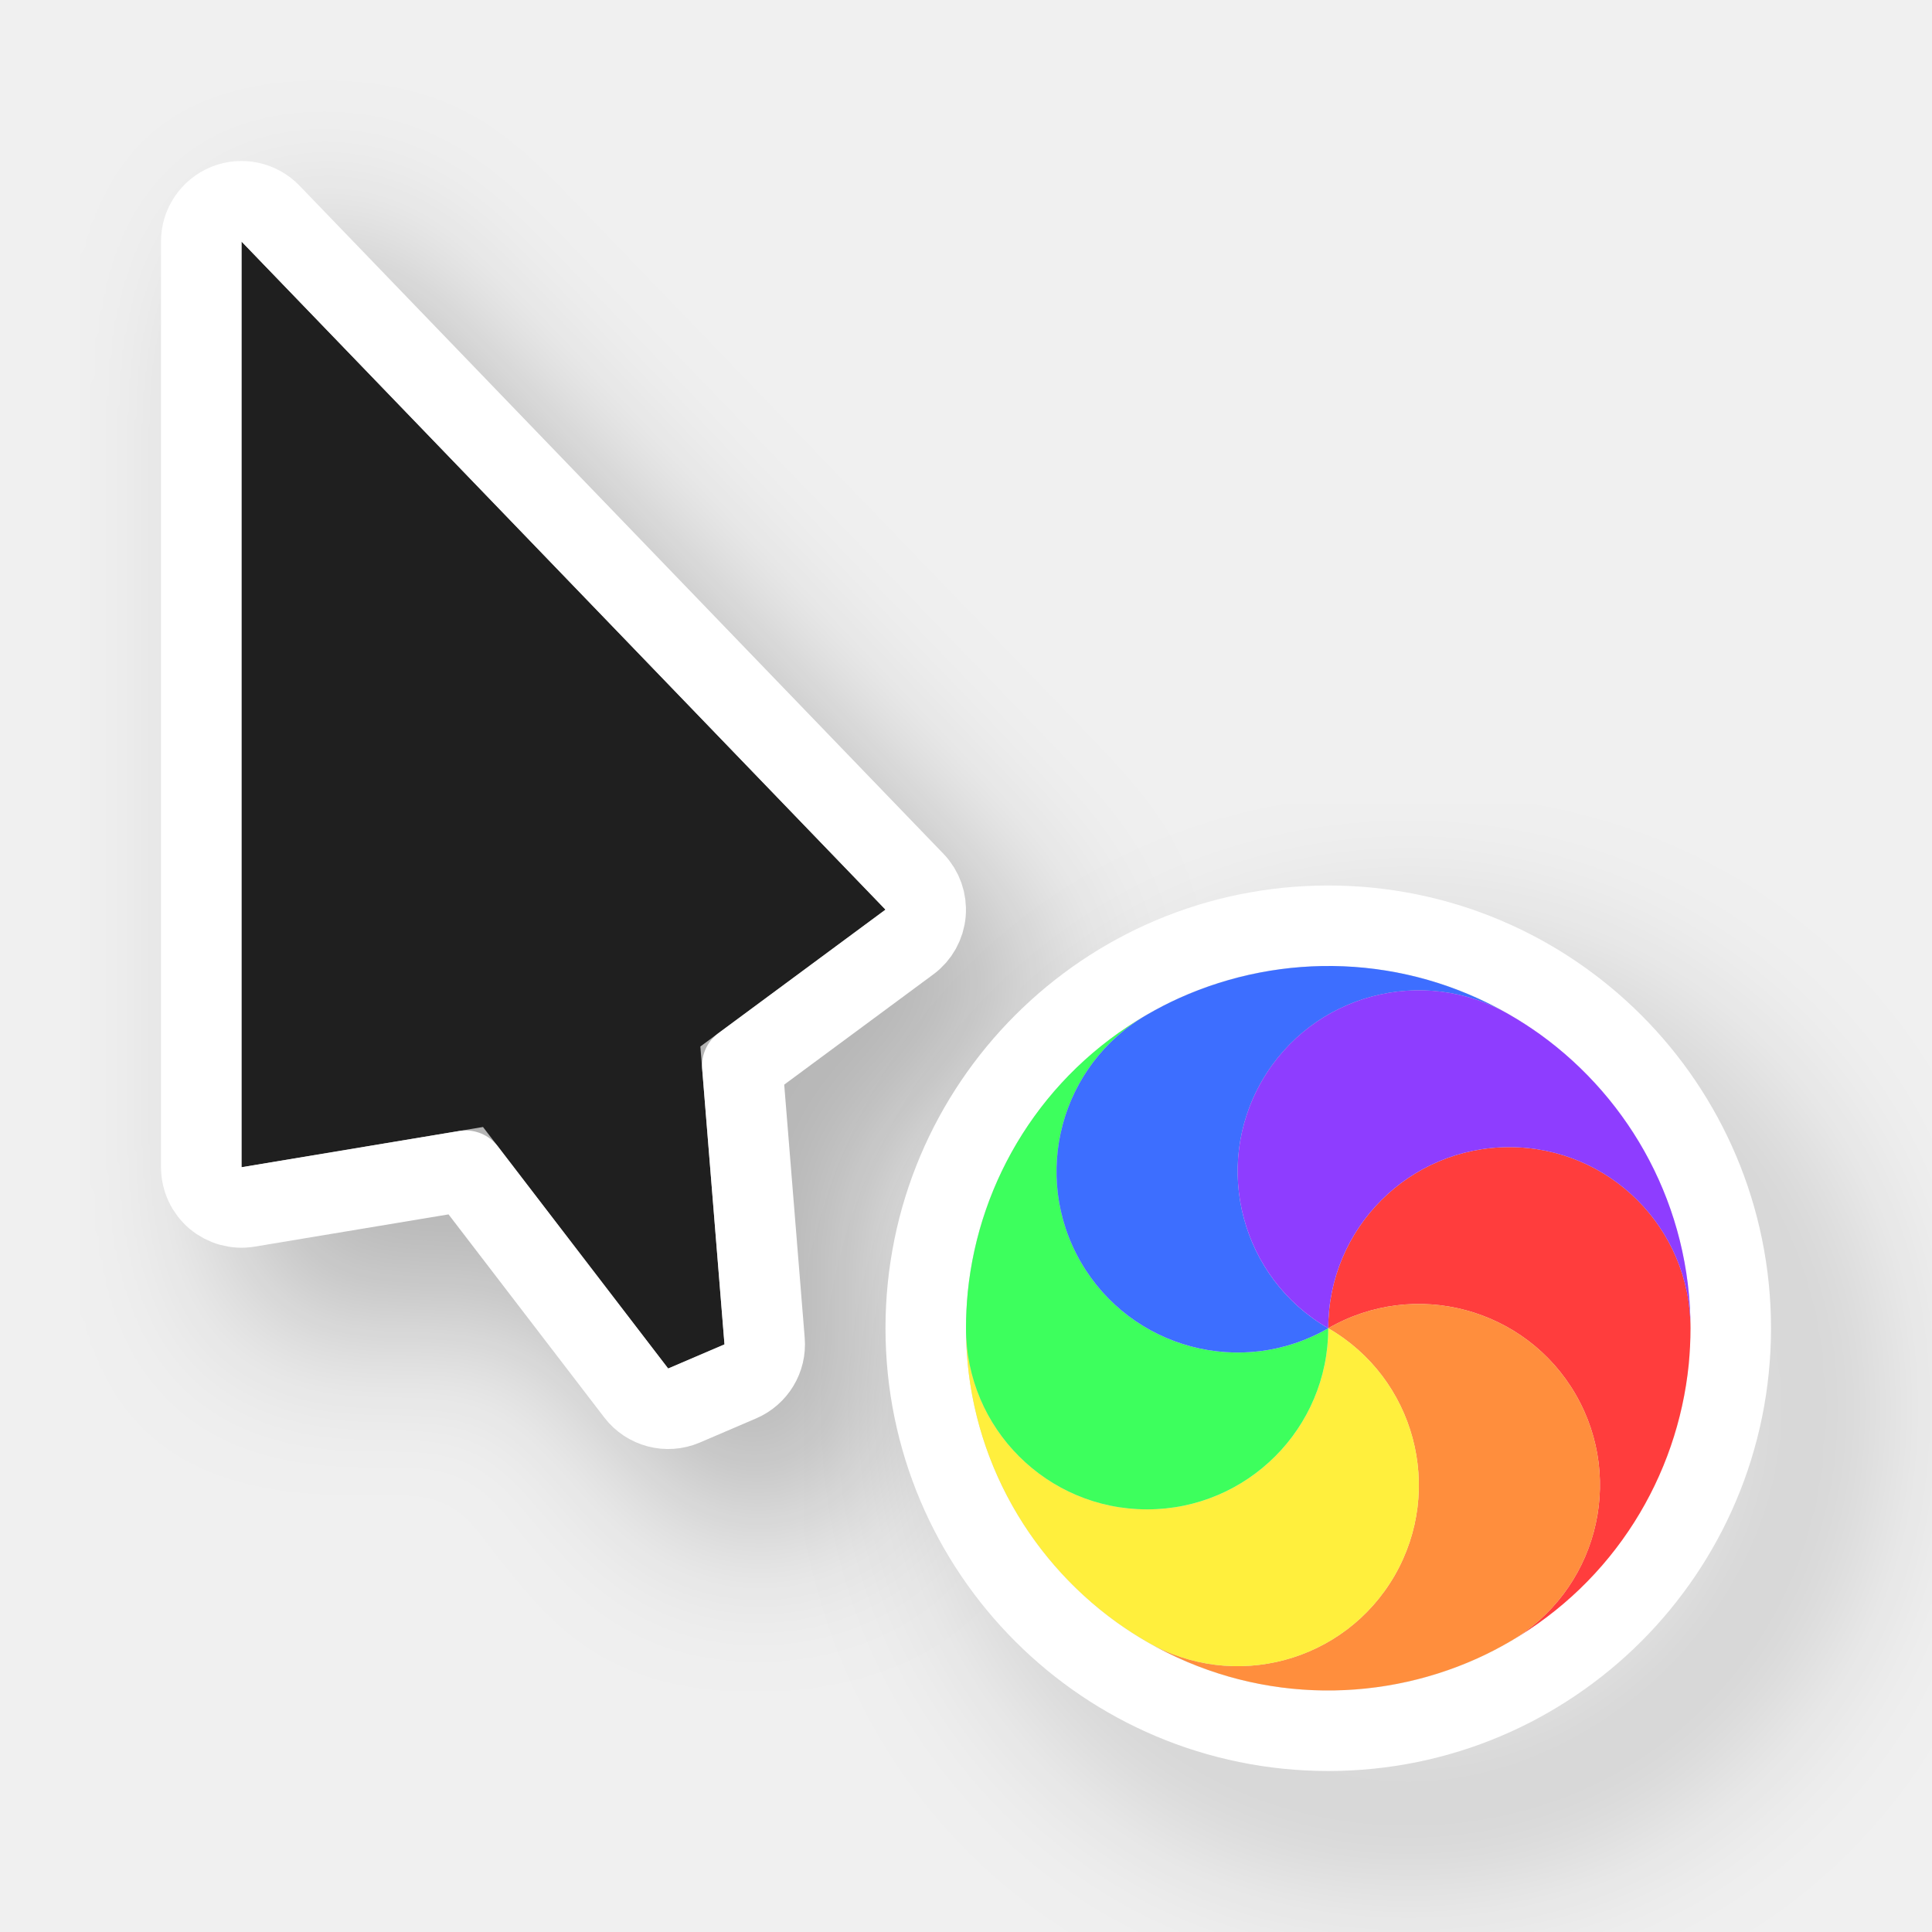
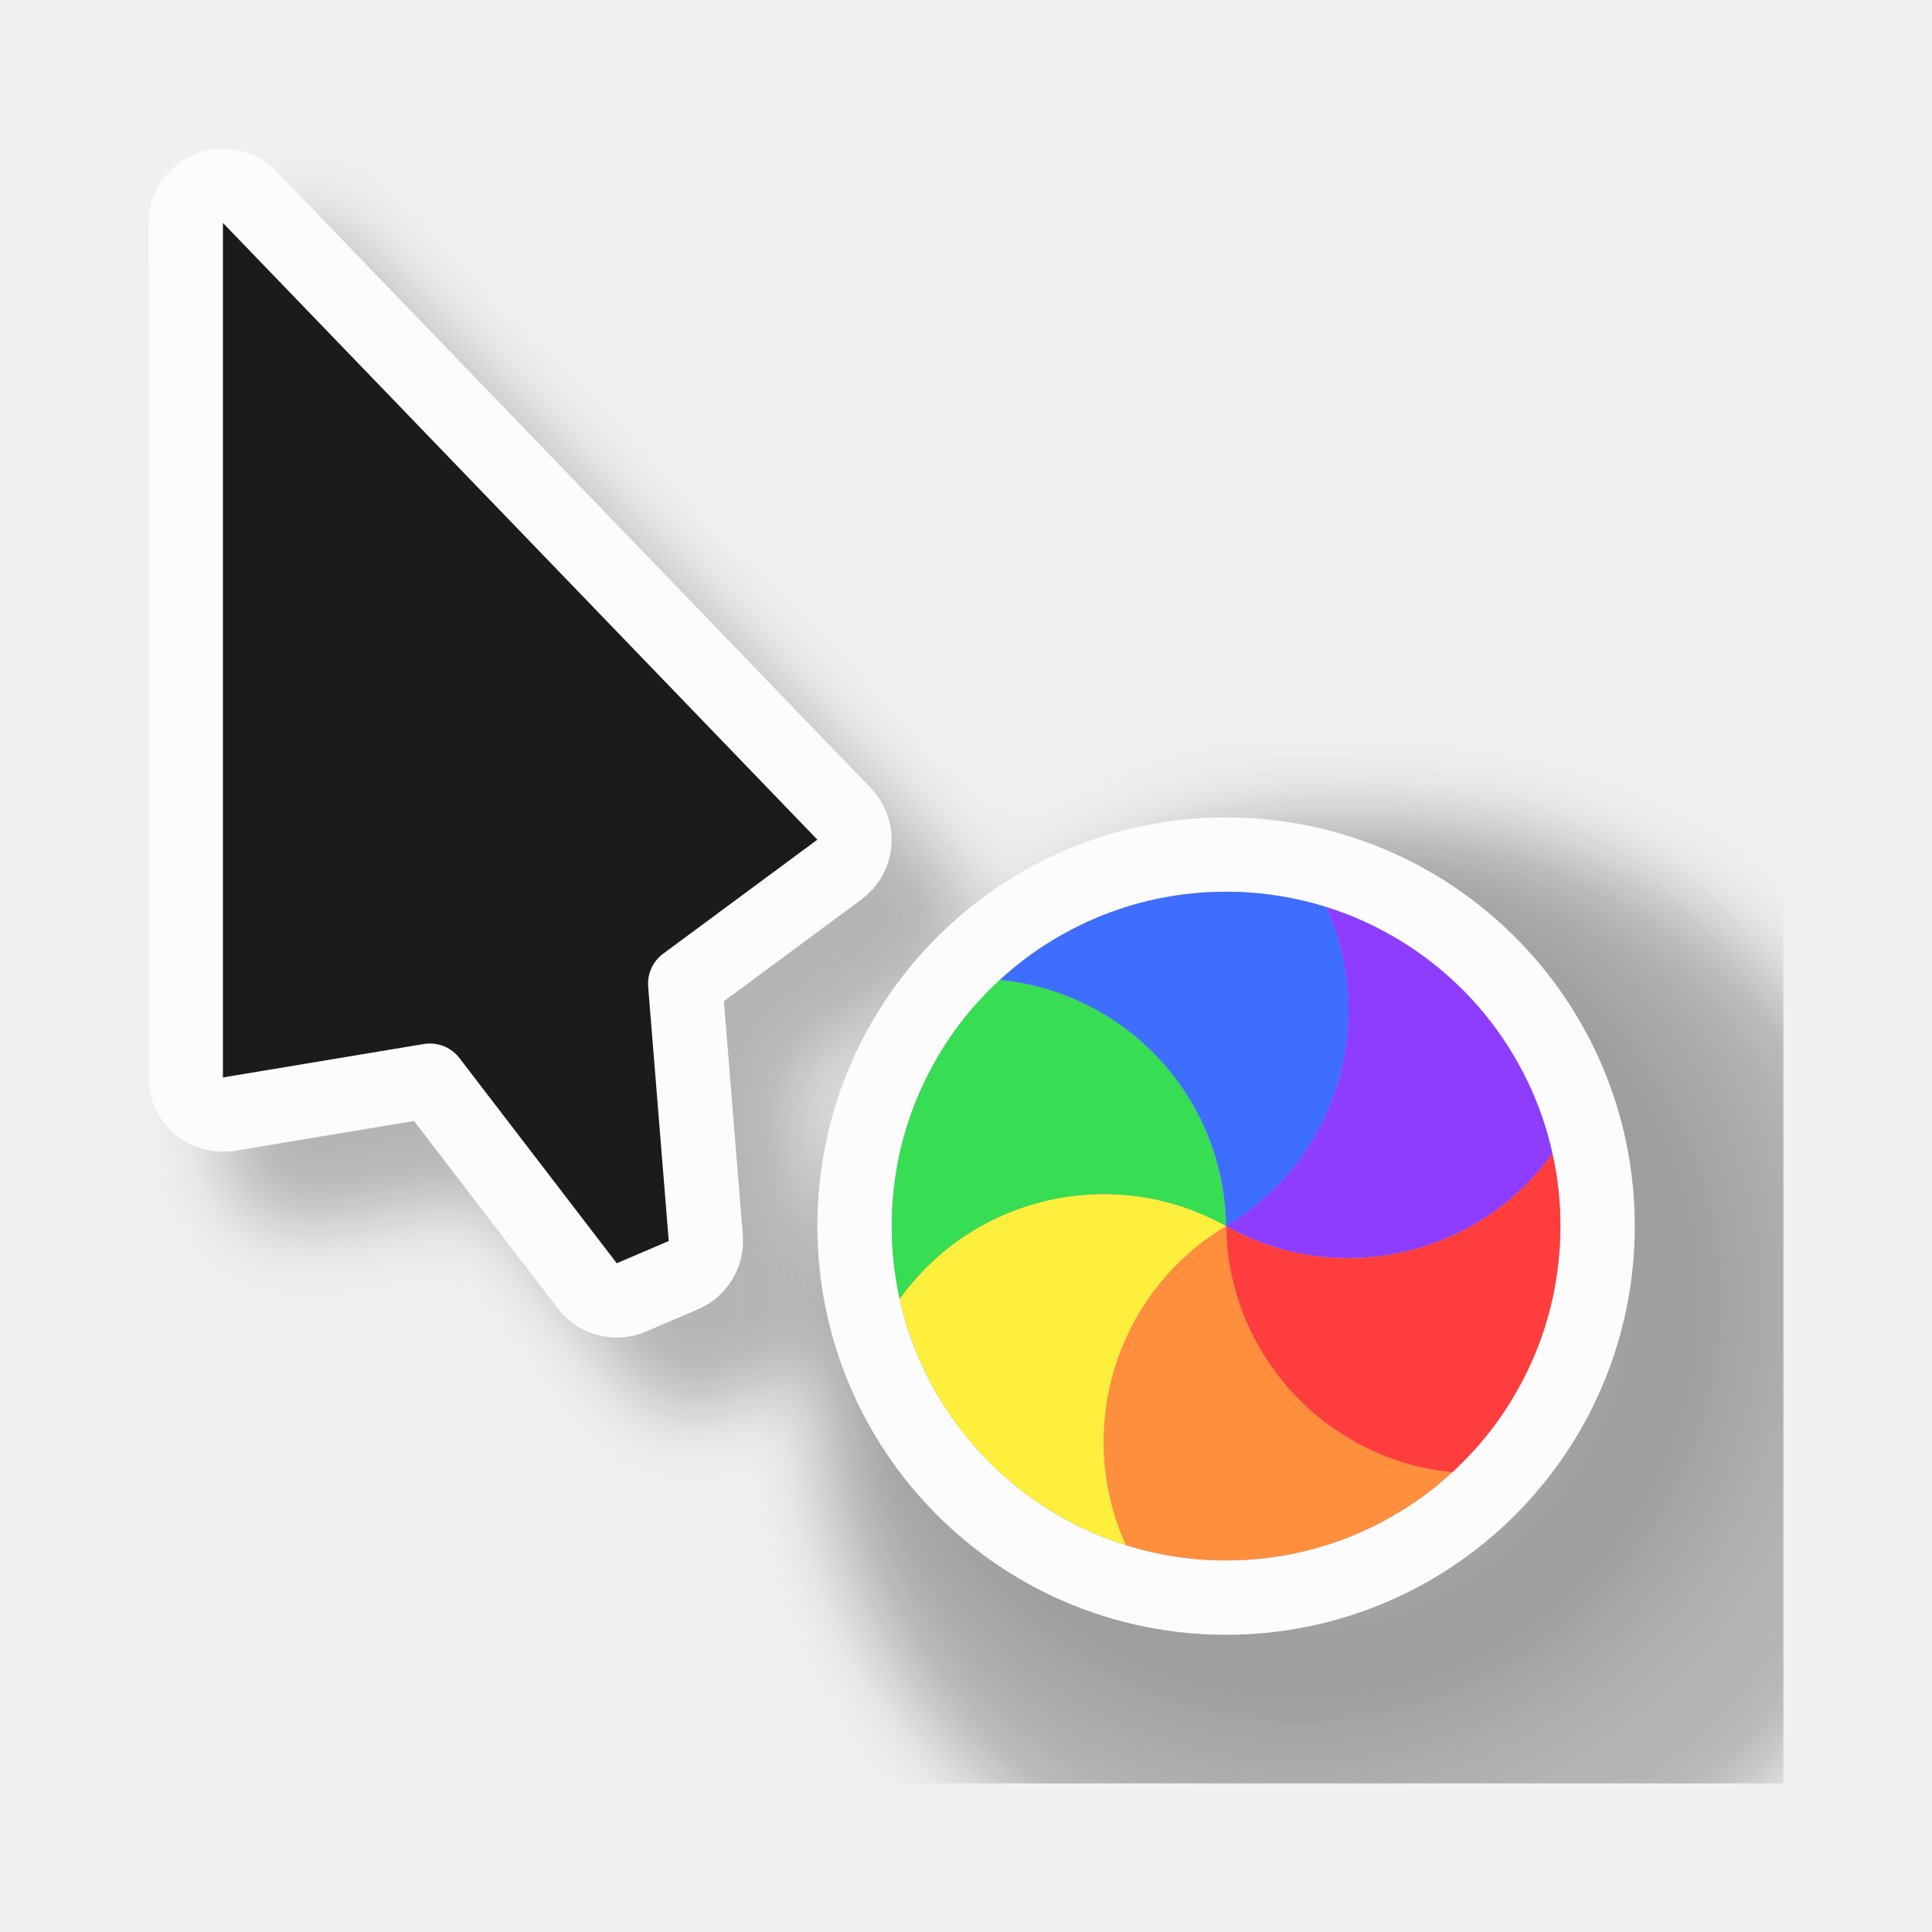
- <svg xmlns="http://www.w3.org/2000/svg" width="24" height="24" viewBox="0 0 24 24" fill="none">
-   <g clip-path="url(#clip0_105_998)">
-     <g filter="url(#filter0_d_105_998)">
-       <path d="M11 11.3L3 3L3 14.5L6 14L8.3 17L9 16.7L8.7 13L11 11.3Z" fill="#1F1F1F" />
-       <path d="M11.36 10.953C11.46 11.057 11.51 11.198 11.498 11.342C11.486 11.485 11.413 11.617 11.297 11.702L9.221 13.237L9.498 16.66C9.516 16.874 9.394 17.075 9.197 17.16L8.497 17.46C8.287 17.55 8.042 17.486 7.903 17.304L5.786 14.543L3.082 14.993C2.937 15.017 2.789 14.976 2.677 14.882C2.565 14.787 2.5 14.647 2.5 14.5V3C2.5 2.796 2.624 2.613 2.813 2.536C3.002 2.46 3.218 2.506 3.36 2.653L11.36 10.953Z" stroke="white" stroke-linejoin="round" />
+ <svg xmlns="http://www.w3.org/2000/svg" width="26" height="26" viewBox="0 0 26 26" fill="none">
+   <g clip-path="url(#clip0_173_1553)" filter="url(#filter0_d_173_1553)">
+     <path d="M11.36 10.953C11.46 11.057 11.51 11.198 11.498 11.342C11.486 11.485 11.413 11.617 11.297 11.702L9.221 13.237L9.498 16.66C9.516 16.874 9.394 17.075 9.197 17.16L8.497 17.46C8.287 17.55 8.042 17.486 7.903 17.304L5.786 14.543L3.082 14.993C2.937 15.017 2.789 14.976 2.677 14.882C2.565 14.787 2.5 14.647 2.5 14.5V3C2.5 2.796 2.624 2.613 2.813 2.536C3.002 2.46 3.218 2.506 3.36 2.653L11.36 10.953Z" fill="#1B1B1B" stroke="#FCFCFC" stroke-linejoin="round" />
+     <g filter="url(#filter1_d_173_1553)">
+       <circle cx="16.5" cy="16.5" r="5" transform="rotate(90 16.5 16.5)" stroke="#FCFCFC" stroke-linejoin="round" />
    </g>
-     <g filter="url(#filter1_d_105_998)">
-       <circle cx="16.5" cy="16.5" r="5" transform="rotate(90 16.5 16.5)" stroke="white" stroke-linejoin="round" />
-     </g>
-     <path d="M18.75 14.25C19.993 14.25 21 15.258 21 16.5C21 16.652 20.992 16.802 20.978 16.949C20.837 18.34 20.053 19.644 18.75 20.396C19.826 19.775 20.195 18.399 19.574 17.323C18.952 16.247 17.576 15.879 16.5 16.5C16.5 15.258 17.507 14.25 18.75 14.25Z" fill="#FF3D3D" />
-     <path d="M19.574 17.323C20.195 18.399 19.826 19.775 18.75 20.396C18.619 20.472 18.485 20.541 18.35 20.602C17.075 21.175 15.553 21.148 14.25 20.396C15.326 21.018 16.702 20.649 17.324 19.573C17.945 18.497 17.576 17.121 16.5 16.5C17.576 15.879 18.952 16.247 19.574 17.323Z" fill="#FF8E3D" />
-     <path d="M17.324 19.573C16.702 20.649 15.326 21.018 14.25 20.396C14.119 20.321 13.993 20.239 13.872 20.153C12.738 19.336 12 18.004 12 16.5C12 17.742 13.007 18.75 14.25 18.75C15.493 18.75 16.5 17.742 16.5 16.5C17.576 17.121 17.945 18.497 17.324 19.573Z" fill="#FFEF3D" />
-     <path d="M14.25 18.75C13.007 18.75 12 17.742 12 16.5C12 16.348 12.008 16.198 12.022 16.051C12.163 14.661 12.947 13.355 14.25 12.604C13.174 13.225 12.805 14.601 13.426 15.677C14.048 16.753 15.424 17.121 16.5 16.5C16.5 17.742 15.493 18.75 14.25 18.75Z" fill="#3DFF5D" />
-     <path d="M13.426 15.677C12.805 14.601 13.174 13.225 14.25 12.604C14.381 12.528 14.515 12.459 14.65 12.398C15.925 11.825 17.447 11.851 18.75 12.604C17.674 11.982 16.298 12.351 15.676 13.427C15.055 14.503 15.424 15.879 16.5 16.5C15.424 17.121 14.048 16.753 13.426 15.677Z" fill="#3D6EFF" />
-     <path d="M15.676 13.427C16.298 12.351 17.674 11.982 18.75 12.604C18.881 12.679 19.007 12.761 19.128 12.847C20.262 13.664 21 14.996 21 16.5C21 15.258 19.993 14.25 18.75 14.25C17.507 14.25 16.5 15.258 16.5 16.5C15.424 15.879 15.055 14.503 15.676 13.427Z" fill="#8E3DFF" />
+     <path d="M20.891 15.521C20.93 15.695 20.959 15.872 20.977 16.051C20.992 16.198 20.999 16.348 20.999 16.5C20.999 16.903 20.946 17.293 20.847 17.665C20.747 18.036 20.598 18.401 20.396 18.75C20.321 18.881 20.239 19.007 20.153 19.128C19.973 19.377 19.769 19.606 19.544 19.814C17.85 19.649 16.523 18.232 16.5 16.5C18.011 17.346 19.902 16.905 20.891 15.521Z" fill="#FF3D3D" />
+     <path d="M19.544 19.813C19.412 19.934 19.273 20.048 19.128 20.153C19.007 20.239 18.881 20.321 18.75 20.396C18.401 20.598 18.036 20.747 17.665 20.847C17.293 20.946 16.903 20.999 16.5 20.999C16.348 20.999 16.198 20.992 16.051 20.977C15.745 20.946 15.444 20.884 15.152 20.793C14.448 19.243 15.012 17.385 16.5 16.5C16.523 18.232 17.85 19.649 19.544 19.813Z" fill="#FF8E3D" />
+     <path d="M15.152 20.793C14.982 20.739 14.814 20.676 14.65 20.602C14.515 20.541 14.382 20.472 14.25 20.397C13.902 20.195 13.59 19.954 13.318 19.682C13.046 19.41 12.805 19.099 12.603 18.75C12.528 18.618 12.459 18.485 12.398 18.349C12.272 18.07 12.175 17.778 12.108 17.479C13.098 16.094 14.989 15.654 16.5 16.5C15.012 17.386 14.448 19.244 15.152 20.793Z" fill="#FFEF3D" />
+     <path d="M12.108 17.48C12.069 17.305 12.041 17.128 12.023 16.949C12.008 16.802 12.001 16.652 12.001 16.5C12.001 16.097 12.054 15.707 12.153 15.335C12.253 14.964 12.402 14.599 12.604 14.25C12.679 14.119 12.761 13.993 12.847 13.872C13.027 13.623 13.231 13.394 13.456 13.187C15.15 13.351 16.477 14.768 16.5 16.5C14.989 15.654 13.098 16.095 12.108 17.48Z" fill="#37DD53" />
+     <path d="M13.456 13.187C13.588 13.066 13.727 12.952 13.872 12.847C13.993 12.761 14.119 12.679 14.25 12.604C14.599 12.402 14.964 12.253 15.335 12.153C15.707 12.054 16.097 12.001 16.5 12.001C16.652 12.001 16.802 12.008 16.949 12.023C17.255 12.054 17.556 12.116 17.848 12.207C18.552 13.757 17.988 15.615 16.5 16.5C16.477 14.768 15.15 13.351 13.456 13.187Z" fill="#3D6EFF" />
+     <path d="M17.847 12.207C18.018 12.261 18.186 12.324 18.349 12.398C18.485 12.459 18.618 12.528 18.749 12.603C19.098 12.805 19.41 13.046 19.682 13.318C19.954 13.59 20.195 13.902 20.396 14.25C20.472 14.382 20.541 14.515 20.602 14.65C20.728 14.93 20.825 15.222 20.891 15.521C19.902 16.905 18.011 17.346 16.5 16.5C17.988 15.614 18.552 13.756 17.847 12.207Z" fill="#8E3DFF" />
  </g>
  <defs>
-     <filter id="filter0_d_105_998" x="1" y="1" width="14" height="20" filterUnits="userSpaceOnUse" color-interpolation-filters="sRGB">
+     <filter id="filter0_d_173_1553" x="0" y="0" width="26" height="26" filterUnits="userSpaceOnUse" color-interpolation-filters="sRGB">
+       <feFlood flood-opacity="0" result="BackgroundImageFix" />
+       <feColorMatrix in="SourceAlpha" type="matrix" values="0 0 0 0 0 0 0 0 0 0 0 0 0 0 0 0 0 0 127 0" result="hardAlpha" />
+       <feOffset dx="1" dy="1" />
+       <feGaussianBlur stdDeviation="0.5" />
+       <feColorMatrix type="matrix" values="0 0 0 0 0 0 0 0 0 0 0 0 0 0 0 0 0 0 0.25 0" />
+       <feBlend mode="normal" in2="BackgroundImageFix" result="effect1_dropShadow_173_1553" />
+       <feBlend mode="normal" in="SourceGraphic" in2="effect1_dropShadow_173_1553" result="shape" />
+     </filter>
+     <filter id="filter1_d_173_1553" x="10" y="10" width="15" height="15" filterUnits="userSpaceOnUse" color-interpolation-filters="sRGB">
      <feFlood flood-opacity="0" result="BackgroundImageFix" />
      <feColorMatrix in="SourceAlpha" type="matrix" values="0 0 0 0 0 0 0 0 0 0 0 0 0 0 0 0 0 0 127 0" result="hardAlpha" />
      <feOffset dx="1" dy="1" />
      <feGaussianBlur stdDeviation="1" />
-       <feColorMatrix type="matrix" values="0 0 0 0 0 0 0 0 0 0 0 0 0 0 0 0 0 0 0.25 0" />
-       <feBlend mode="normal" in2="BackgroundImageFix" result="effect1_dropShadow_105_998" />
-       <feBlend mode="normal" in="SourceGraphic" in2="effect1_dropShadow_105_998" result="shape" />
+       <feColorMatrix type="matrix" values="0 0 0 0 0 0 0 0 0 0 0 0 0 0 0 0 0 0 0.3 0" />
+       <feBlend mode="normal" in2="BackgroundImageFix" result="effect1_dropShadow_173_1553" />
+       <feBlend mode="normal" in="SourceGraphic" in2="effect1_dropShadow_173_1553" result="shape" />
    </filter>
-     <filter id="filter1_d_105_998" x="10" y="10" width="15" height="15" filterUnits="userSpaceOnUse" color-interpolation-filters="sRGB">
-       <feFlood flood-opacity="0" result="BackgroundImageFix" />
-       <feColorMatrix in="SourceAlpha" type="matrix" values="0 0 0 0 0 0 0 0 0 0 0 0 0 0 0 0 0 0 127 0" result="hardAlpha" />
-       <feOffset dx="1" dy="1" />
-       <feGaussianBlur stdDeviation="1" />
-       <feColorMatrix type="matrix" values="0 0 0 0 0 0 0 0 0 0 0 0 0 0 0 0 0 0 0.25 0" />
-       <feBlend mode="normal" in2="BackgroundImageFix" result="effect1_dropShadow_105_998" />
-       <feBlend mode="normal" in="SourceGraphic" in2="effect1_dropShadow_105_998" result="shape" />
-     </filter>
-     <clipPath id="clip0_105_998">
+     <clipPath id="clip0_173_1553">
      <rect width="24" height="24" fill="white" />
    </clipPath>
  </defs>
</svg>
